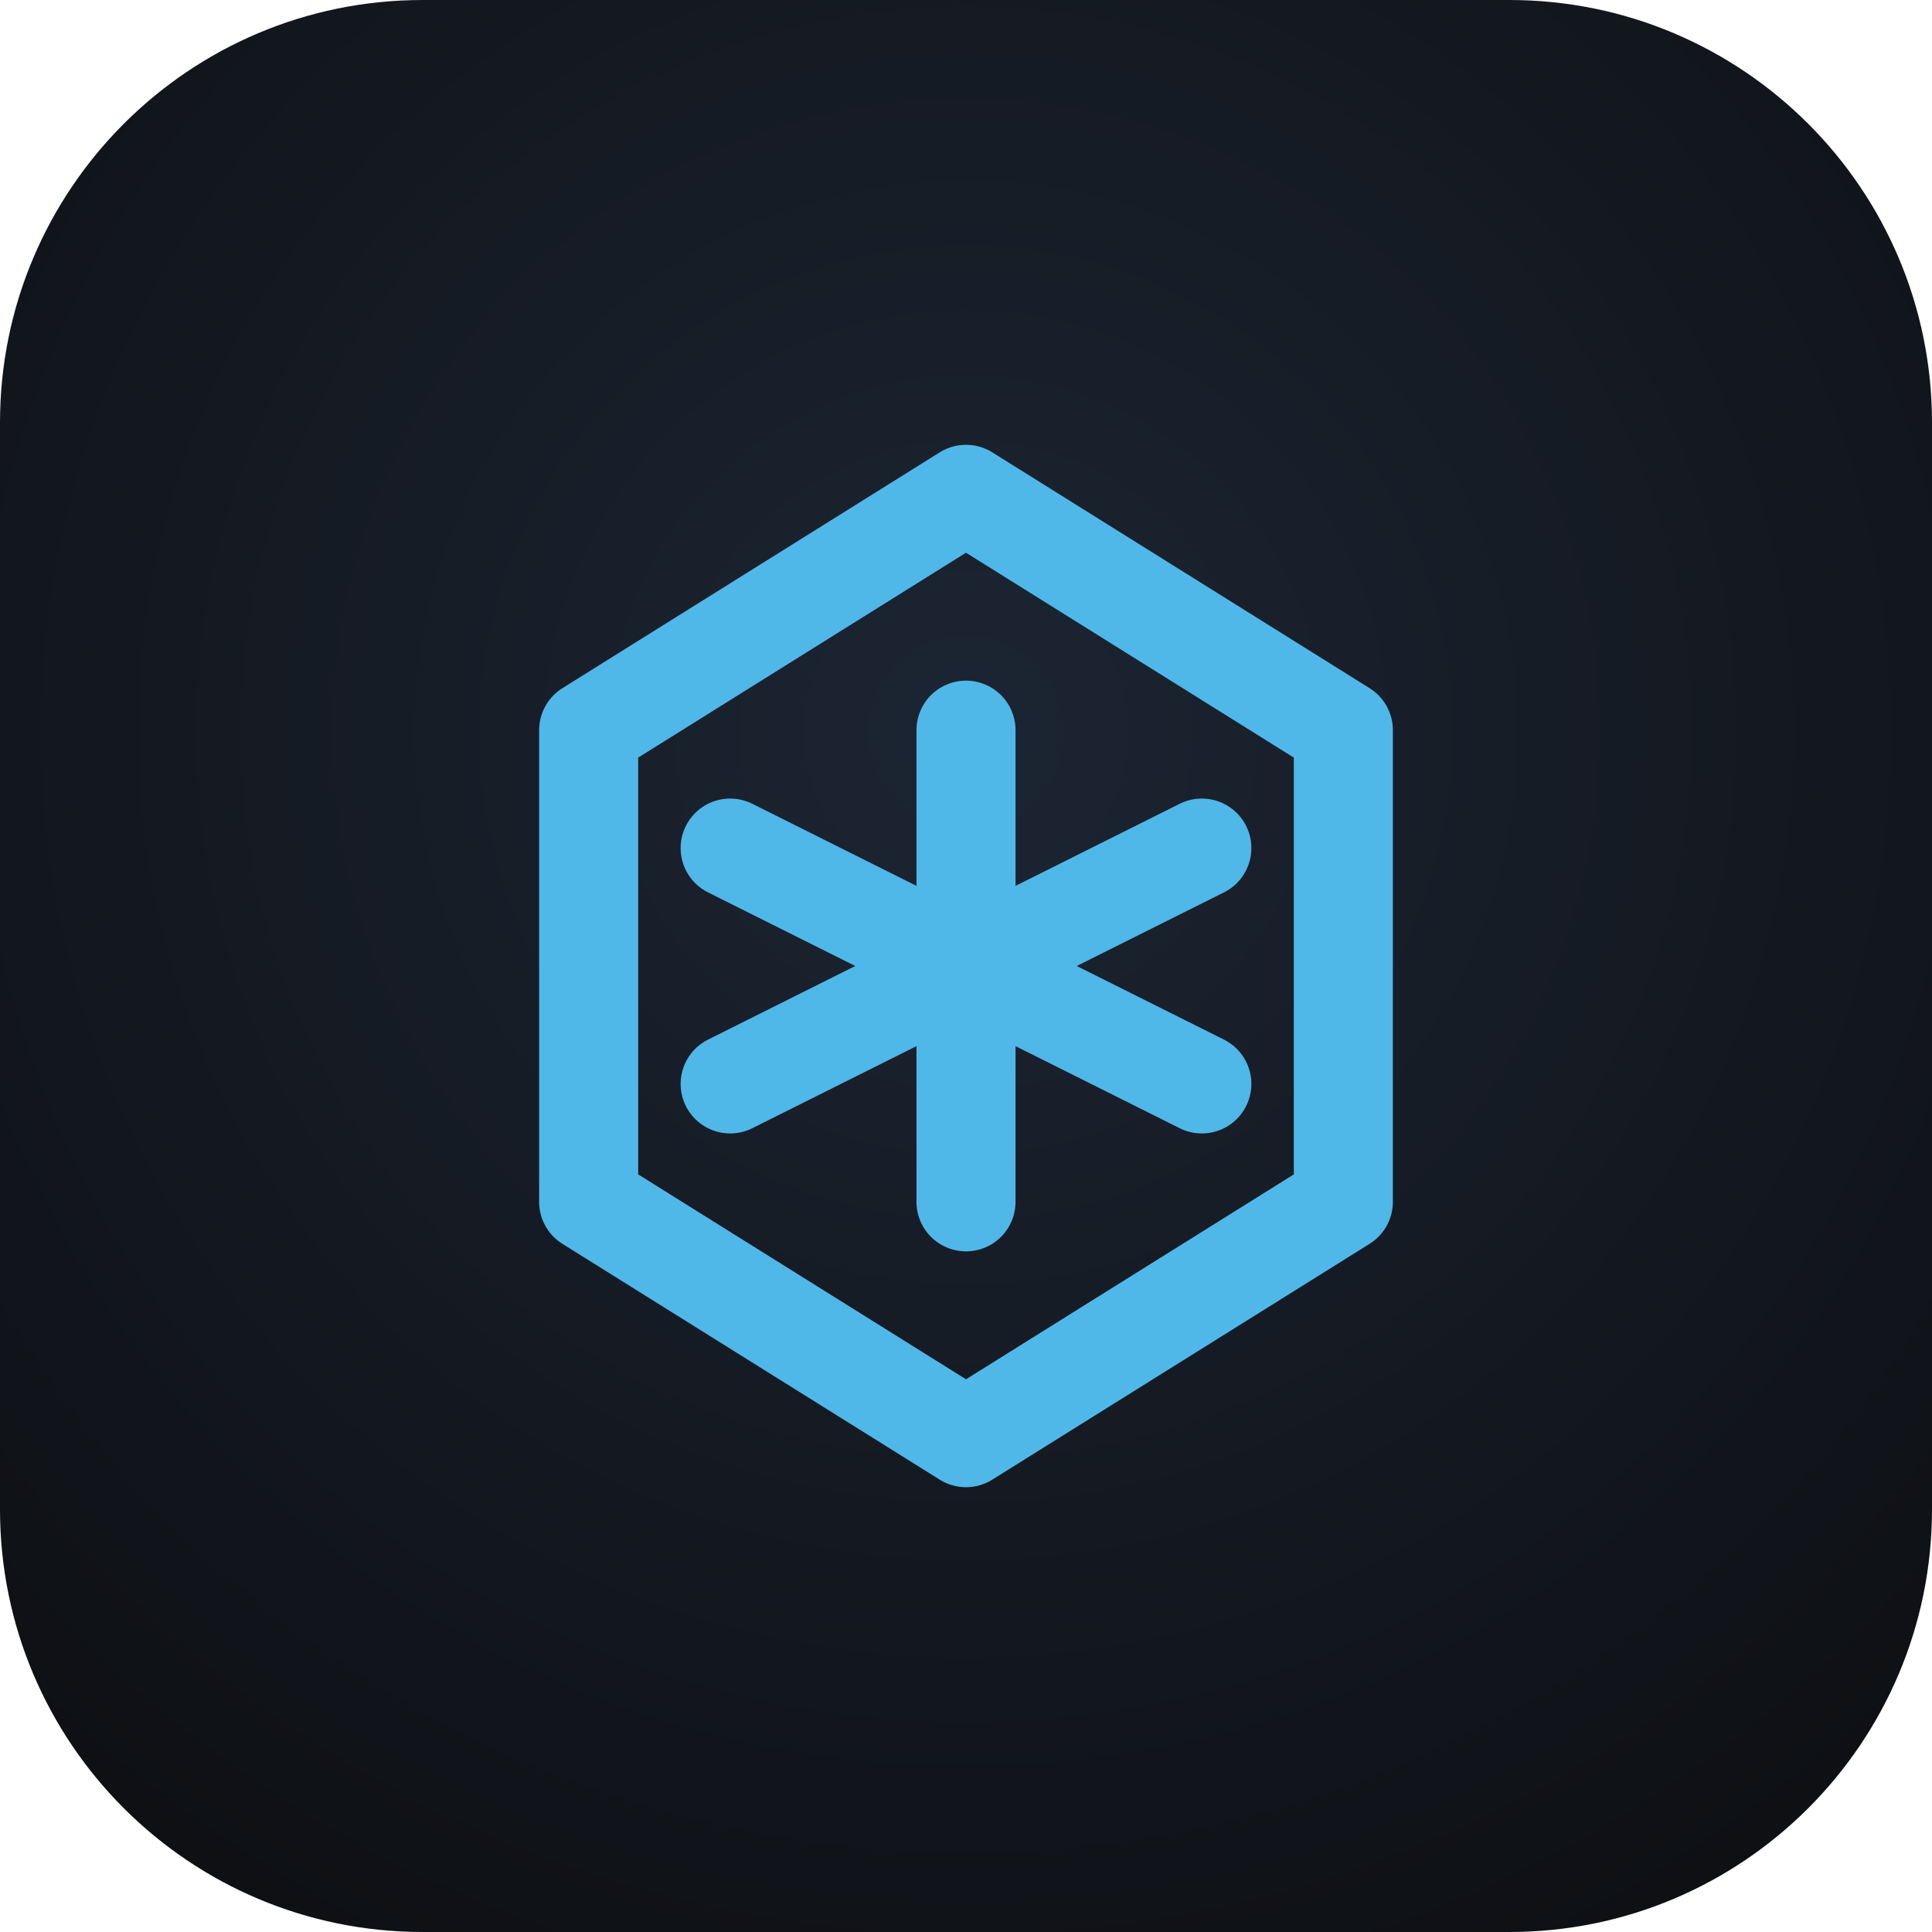
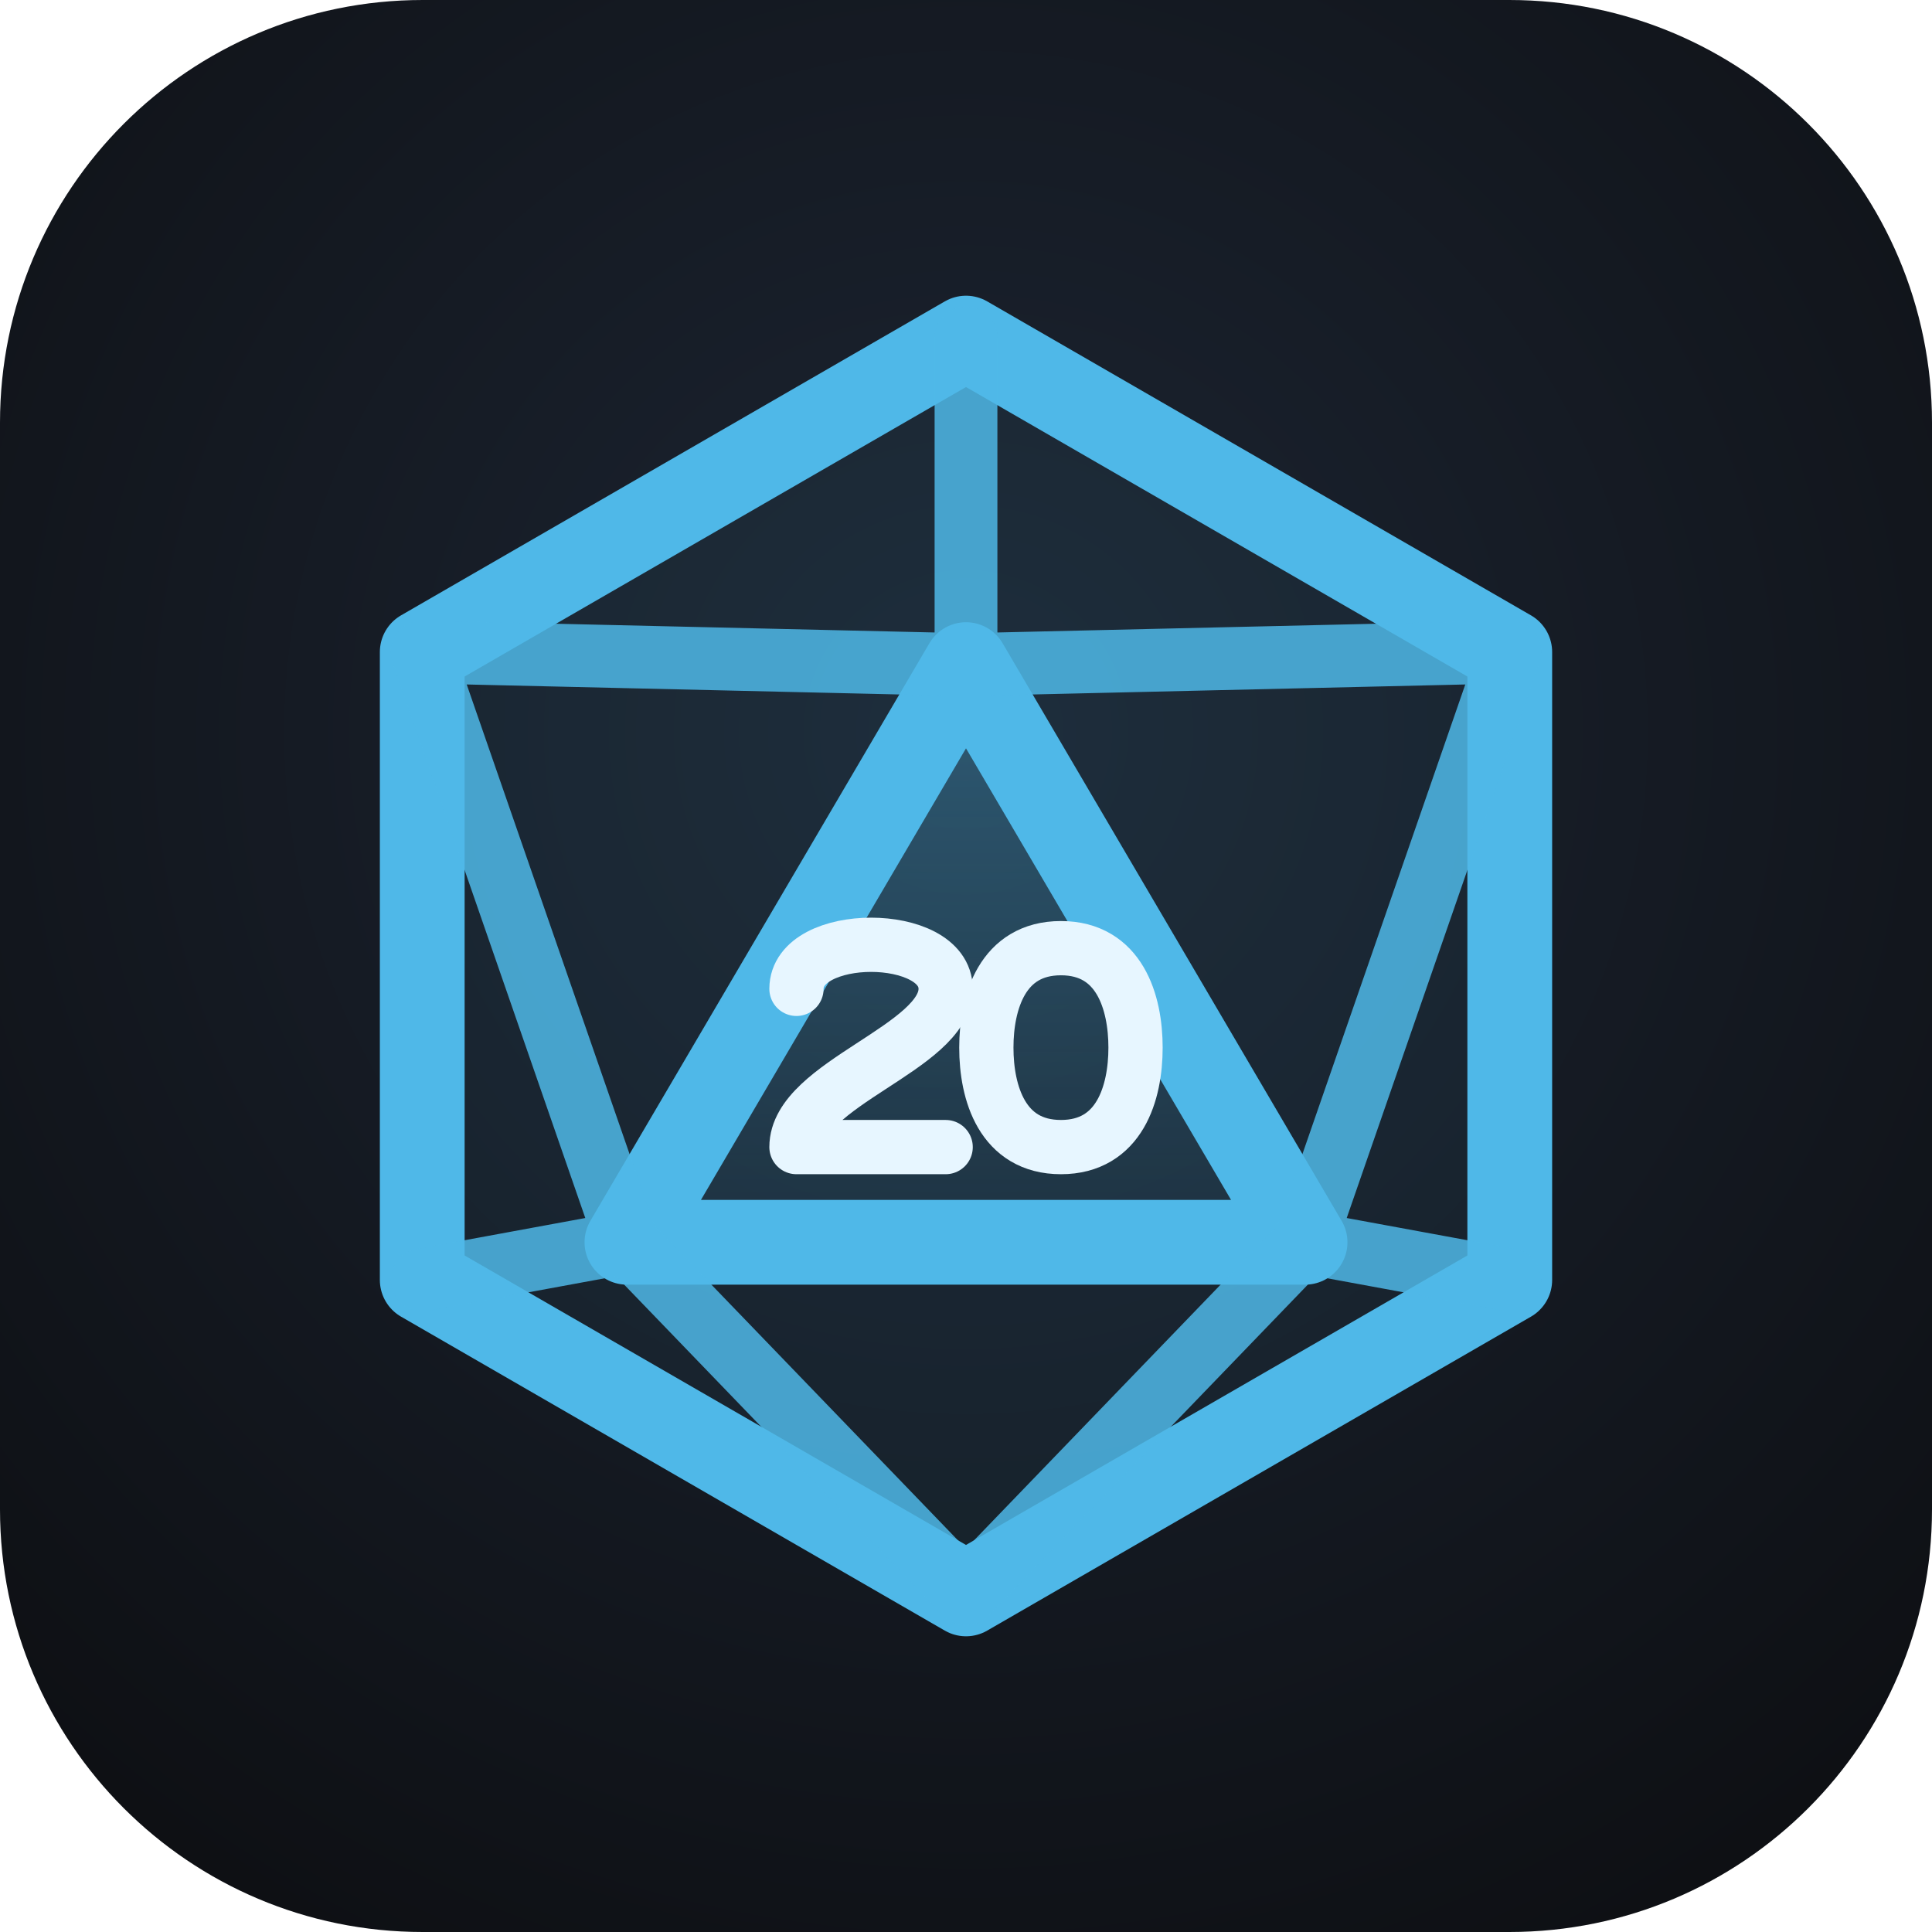
<svg xmlns="http://www.w3.org/2000/svg" viewBox="0 0 512 512">
  <defs>
    <radialGradient id="g" cx="50%" cy="38%" r="70%">
      <stop offset="0" stop-color="#1c2533" />
      <stop offset="1" stop-color="#0e1014" />
    </radialGradient>
+     <linearGradient id="f" x1="0" y1="0" x2="0" y2="1">
+       <stop offset="0" stop-color="#4fb8e8" stop-opacity=".32" />
+       <stop offset="1" stop-color="#4fb8e8" stop-opacity=".08" />
+     </linearGradient>
  </defs>
  <rect width="512" height="512" rx="112" fill="url(#g)" />
-   <g fill="none" stroke="#4fb8e8" stroke-width="26" stroke-linejoin="round" stroke-linecap="round" transform="translate(256 256) scale(12.5) translate(-12 -12)">
-     <path d="M12 2l8 5v10l-8 5-8-5V7z" stroke-width="2.1" />
-     <path d="M12 7v10M7 9.5l10 5M17 9.5l-10 5" stroke-width="2.1" />
+   <g transform="translate(256 256) scale(16.64) translate(-12 -12)" fill="none" stroke="#4fb8e8" stroke-linejoin="round" stroke-linecap="round">
+     <path d="M12 2 L20.66 7 L20.66 17 L12 22 L3.34 17 L3.34 7Z" fill="#4fb8e8" fill-opacity=".06" stroke-width="1.35" />
+     <path d="M12 7.2 L17.4 16.4 L6.6 16.4Z" fill="url(#f)" stroke-width="1.35" />
+     <path d="M12 7.2 L12 2 M12 7.2 L3.34 7 M12 7.2 L20.66 7 M6.6 16.4 L3.34 7 M6.6 16.4 L3.34 17 M6.6 16.4 L12 22 M17.4 16.4 L20.66 7 M17.4 16.4 L20.66 17 M17.4 16.4 L12 22" stroke-width="1" opacity=".85" />
+     <g transform="translate(12 13.3) scale(.36)" stroke="#e7f6ff" stroke-width="2.4">
+       <path d="M-3.3 -2.6 C-3.3 -5.2 3.3 -5.2 3.3 -2.6 C3.3 0 -3.3 1.6 -3.3 4.4 H3.3" transform="translate(-4.2 0)" />
+       <path d="M0 -4.4 C2.6 -4.4 3.3 -2 3.3 0 C3.3 2 2.6 4.4 0 4.4 C-2.6 4.4 -3.3 2 -3.3 0 C-3.3 -2 -2.6 -4.4 0 -4.4Z" transform="translate(4.2 0)" />
+     </g>
  </g>
</svg>
